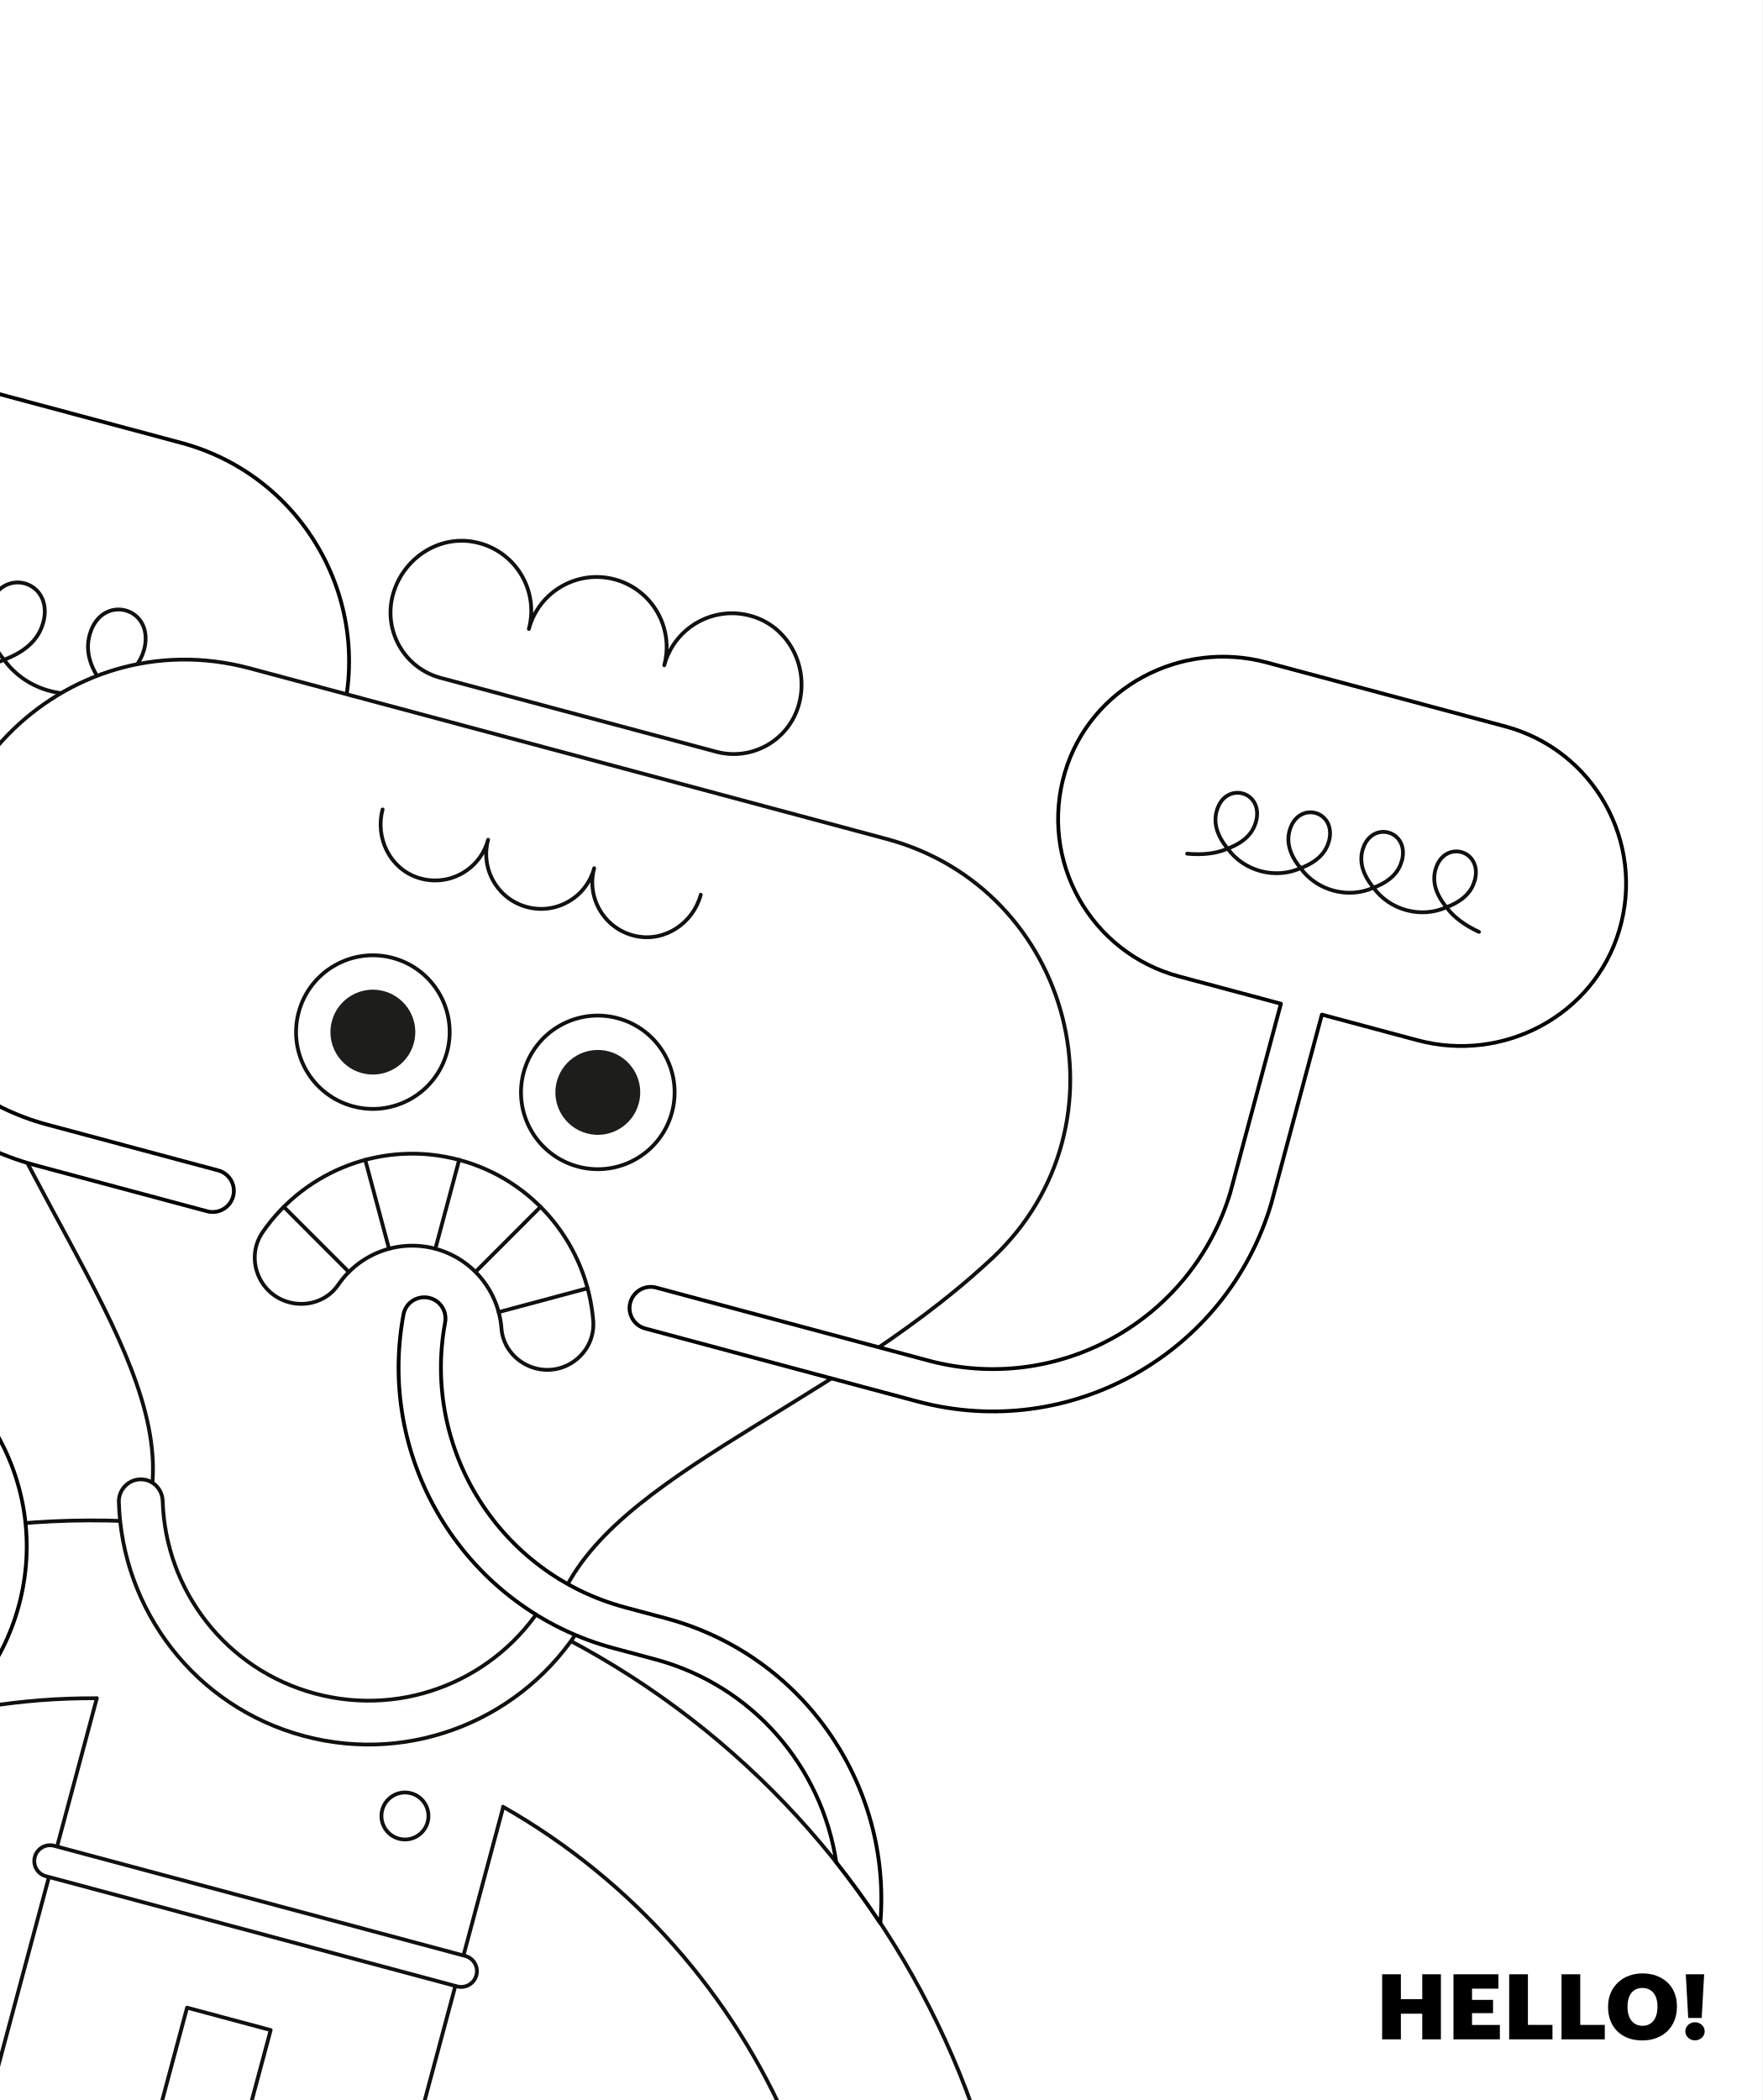
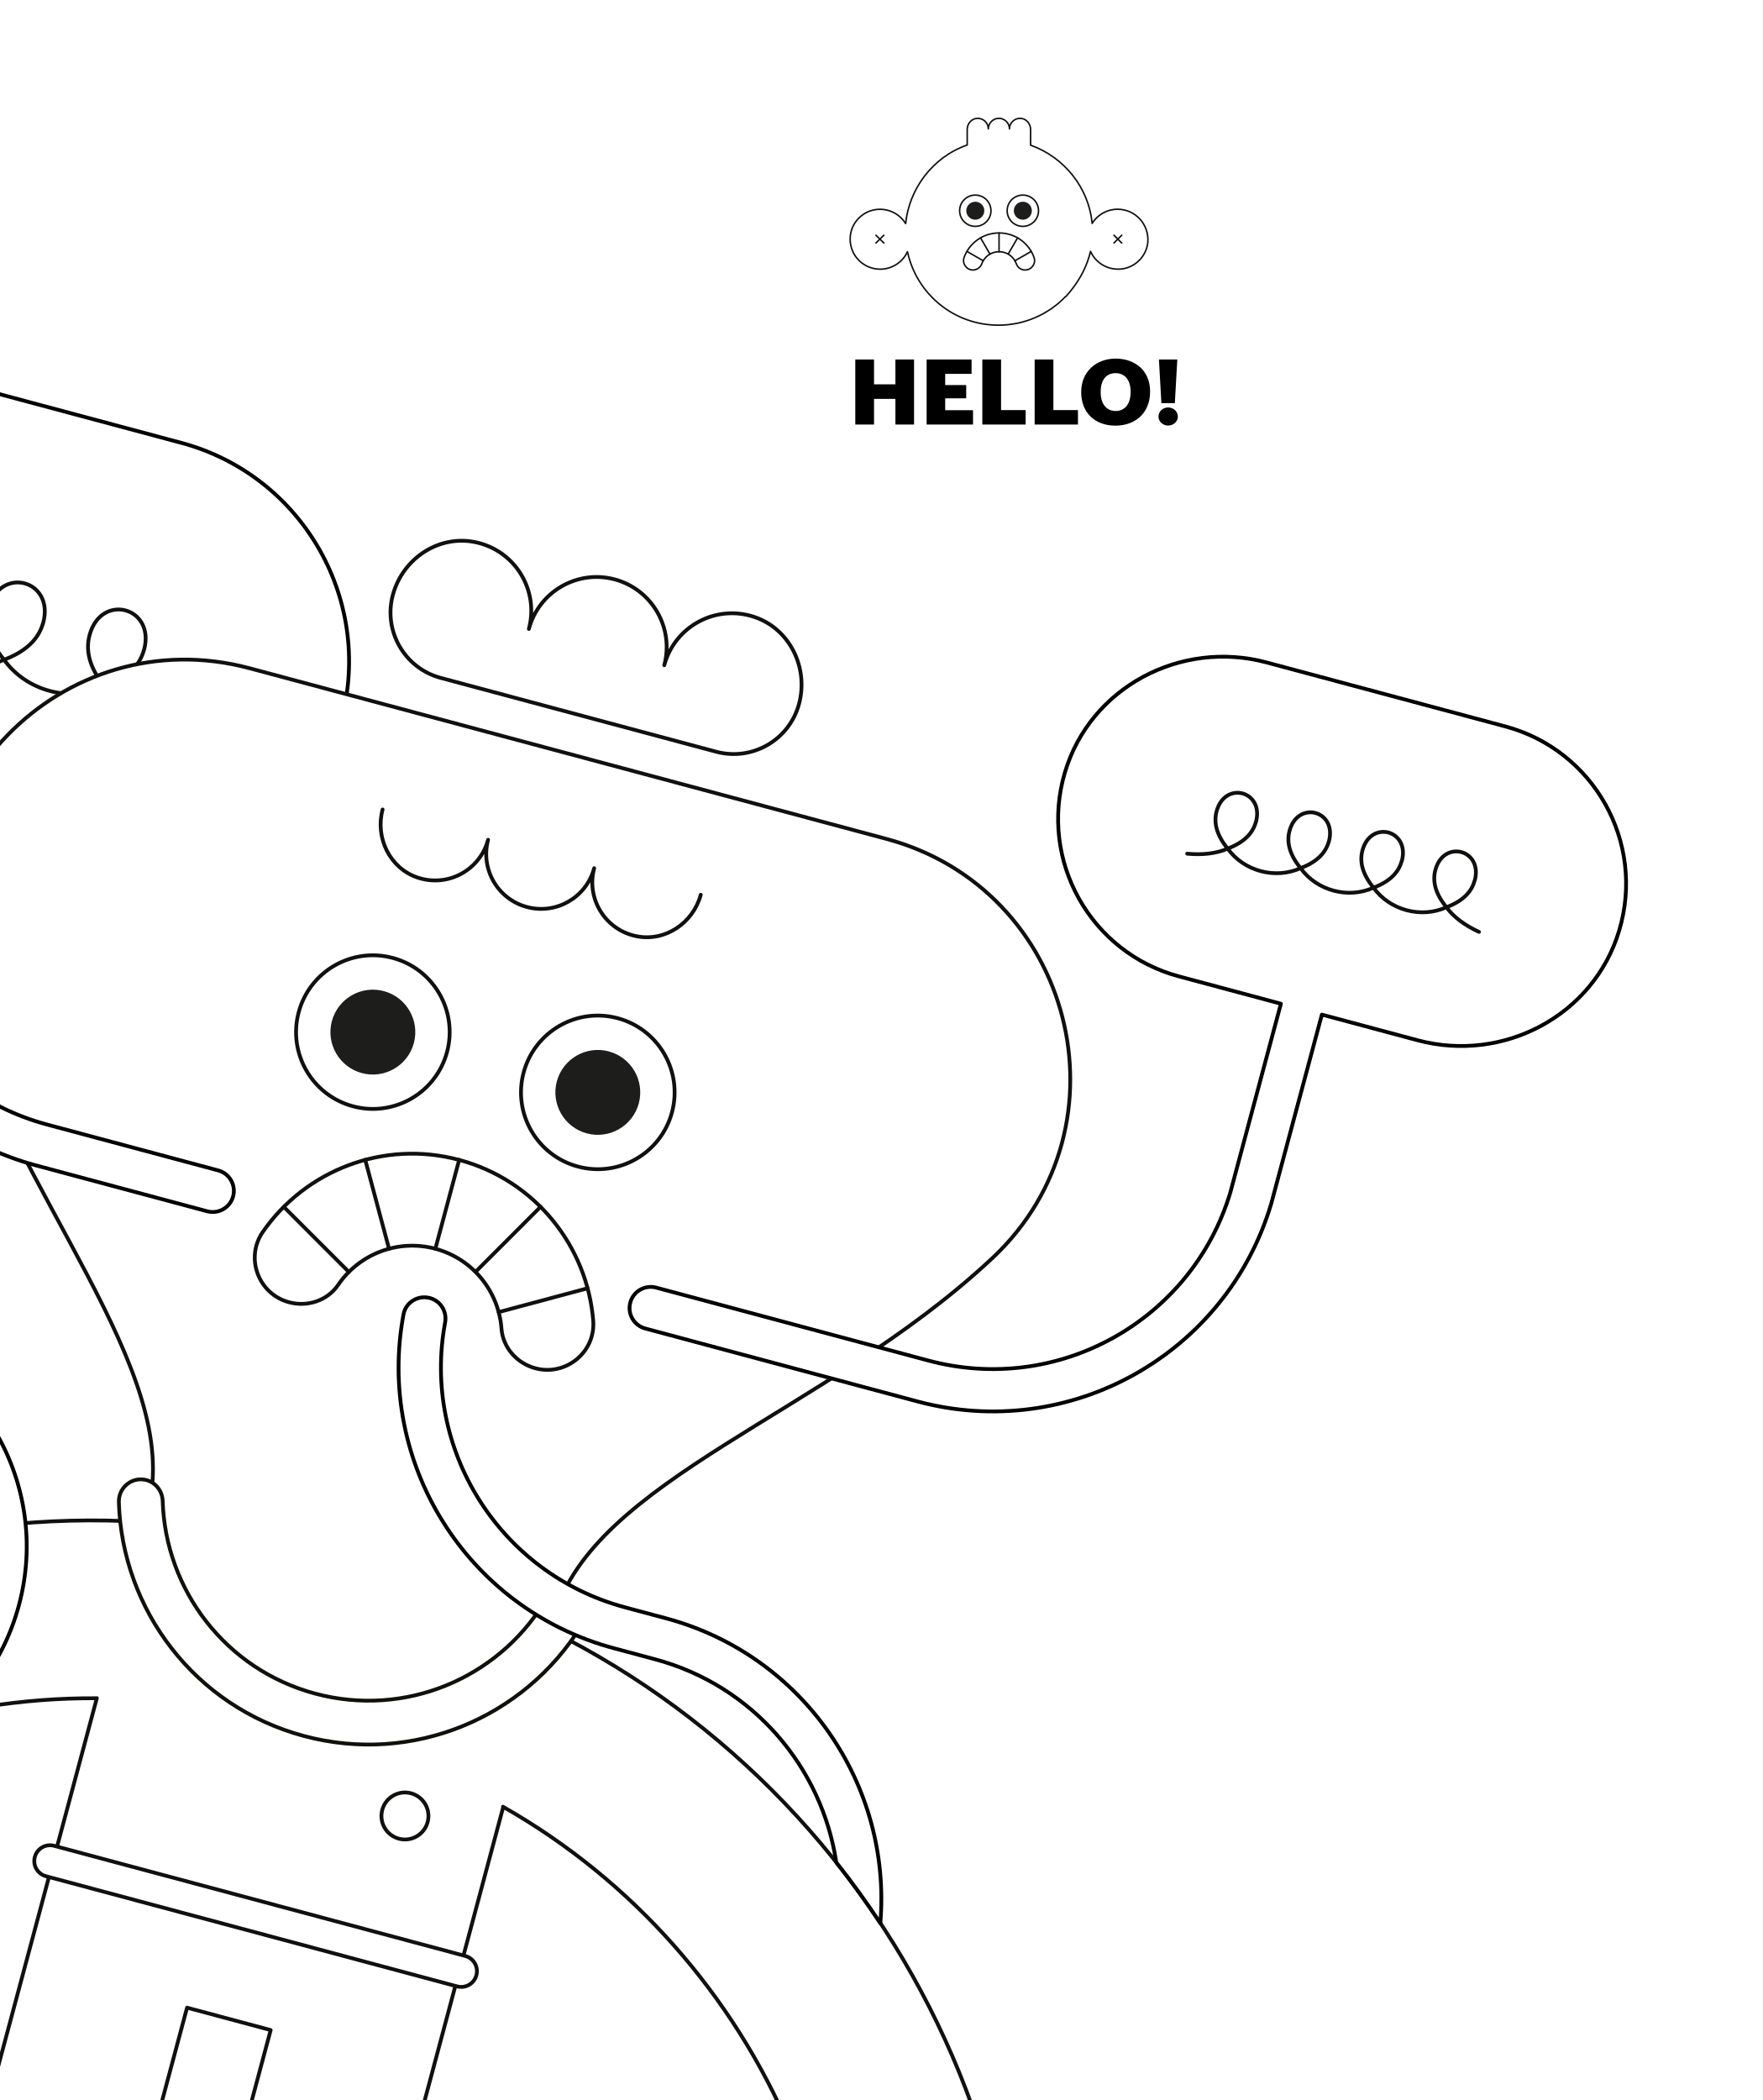
<svg xmlns="http://www.w3.org/2000/svg" width="465" height="554" viewBox="0 0 465 554" fill="none">
  <g clip-path="url(#clip0)">
    <rect width="465" height="554" fill="white" />
    <path d="M-34.337 218.523L15.689 231.928C47.134 240.354 80.327 222.824 89.596 191.606C99.221 159.226 80.223 125.507 47.811 116.822L-142.624 65.795C-174.068 57.37 -207.262 74.899 -216.546 106.091C-226.191 138.465 -207.172 172.19 -174.761 180.875C-147.885 188.076 -95.595 202.088 -45.136 215.608" fill="white" />
    <path d="M-34.337 218.523L15.689 231.928C47.134 240.354 80.327 222.824 89.596 191.606C99.221 159.226 80.223 125.507 47.811 116.822L-142.624 65.795C-174.068 57.37 -207.262 74.899 -216.546 106.091C-226.191 138.465 -207.172 172.19 -174.761 180.875C-147.885 188.076 -95.595 202.088 -45.136 215.608" stroke="black" stroke-miterlimit="10" stroke-linecap="round" stroke-linejoin="round" />
    <path d="M39.544 190.149C34.57 187.89 30.322 184.811 27.695 181.196L27.675 181.19L27.695 181.196C23.299 175.871 22.621 171.322 23.63 167.556C26.646 156.3 41.042 160.113 38.015 171.411L37.994 171.405C36.985 175.171 34.129 178.751 27.654 181.185L27.675 181.19L27.654 181.185C18.442 185.355 6.98 182.284 1.087 174.066L1.067 174.06L1.087 174.066C-3.309 168.741 -3.987 164.193 -2.978 160.427C0.038 149.17 14.434 152.983 11.406 164.281L11.386 164.276C10.377 168.041 7.521 171.621 1.046 174.055L1.067 174.06L1.046 174.055C-8.166 178.225 -19.628 175.154 -25.521 166.936L-25.542 166.931L-25.521 166.936C-29.917 161.612 -30.595 157.063 -29.586 153.297C-26.57 142.041 -12.175 145.854 -15.202 157.151L-15.222 157.146C-16.231 160.912 -19.087 164.492 -25.562 166.925L-25.542 166.931L-25.562 166.925C-34.774 171.096 -46.237 168.024 -52.129 159.807L-52.15 159.801L-52.129 159.807C-56.526 154.482 -57.203 149.933 -56.194 146.167C-53.178 134.911 -38.783 138.724 -41.81 150.022L-41.831 150.016C-42.84 153.782 -45.696 157.362 -52.171 159.796L-52.15 159.801L-52.171 159.796C-53.196 160.249 -54.267 160.623 -55.43 160.929C-62.879 162.882 -71.007 160.703 -76.502 155.283C-77.336 154.442 -78.096 153.577 -78.758 152.671L-78.779 152.666L-78.758 152.671C-83.154 147.347 -83.832 142.798 -82.823 139.032C-79.807 127.776 -65.412 131.589 -68.439 142.887L-68.459 142.881C-69.468 146.647 -72.324 150.227 -78.799 152.66L-78.779 152.666L-78.799 152.66C-88.011 156.831 -99.474 153.76 -105.366 145.542L-105.387 145.536L-105.366 145.542C-109.763 140.217 -110.441 135.668 -109.432 131.903C-106.415 120.646 -92.02 124.459 -95.047 135.757L-95.068 135.751C-96.077 139.517 -98.933 143.097 -105.408 145.531L-105.387 145.536L-105.408 145.531C-114.62 149.701 -126.082 146.63 -131.975 138.412L-131.995 138.407L-131.975 138.412C-136.371 133.088 -137.049 128.539 -136.04 124.773C-133.024 113.516 -118.628 117.33 -121.655 128.627L-121.676 128.622C-122.685 132.388 -125.541 135.967 -132.016 138.401L-131.995 138.407L-132.016 138.401C-141.228 142.572 -152.69 139.5 -158.583 131.282L-158.604 131.277L-158.583 131.282C-162.979 125.958 -163.657 121.409 -162.648 117.643C-159.632 106.387 -145.236 110.2 -148.263 121.498L-148.284 121.492C-149.293 125.258 -152.149 128.838 -158.624 131.271L-158.604 131.277L-158.624 131.271C-162.691 133.115 -167.925 133.632 -173.363 133.101" fill="white" />
    <path d="M39.544 190.149C34.57 187.89 30.322 184.811 27.695 181.196L27.675 181.19L27.695 181.196C23.299 175.871 22.621 171.322 23.63 167.556C26.646 156.3 41.042 160.113 38.015 171.411L37.994 171.405C36.985 175.171 34.129 178.751 27.654 181.185L27.675 181.19L27.654 181.185C18.442 185.355 6.98 182.284 1.087 174.066L1.067 174.06L1.087 174.066C-3.309 168.741 -3.987 164.193 -2.978 160.427C0.038 149.17 14.434 152.983 11.406 164.281L11.386 164.276C10.377 168.041 7.521 171.621 1.046 174.055L1.067 174.06L1.046 174.055C-8.166 178.225 -19.628 175.154 -25.521 166.936L-25.542 166.931L-25.521 166.936C-29.917 161.612 -30.595 157.063 -29.586 153.297C-26.57 142.041 -12.175 145.854 -15.202 157.151L-15.222 157.146C-16.231 160.912 -19.087 164.492 -25.562 166.925L-25.542 166.931L-25.562 166.925C-34.774 171.096 -46.237 168.024 -52.129 159.807L-52.15 159.801L-52.129 159.807C-56.526 154.482 -57.203 149.933 -56.194 146.167C-53.178 134.911 -38.783 138.724 -41.81 150.022L-41.831 150.016C-42.84 153.782 -45.696 157.362 -52.171 159.796L-52.15 159.801L-52.171 159.796C-53.196 160.249 -54.267 160.623 -55.43 160.929C-62.879 162.882 -71.007 160.703 -76.502 155.283C-77.336 154.442 -78.096 153.577 -78.758 152.671L-78.779 152.666L-78.758 152.671C-83.154 147.347 -83.832 142.798 -82.823 139.032C-79.807 127.776 -65.412 131.589 -68.439 142.887L-68.459 142.881C-69.468 146.647 -72.324 150.227 -78.799 152.66L-78.779 152.666L-78.799 152.66C-88.011 156.831 -99.474 153.76 -105.366 145.542L-105.387 145.536L-105.366 145.542C-109.763 140.217 -110.441 135.668 -109.432 131.903C-106.415 120.646 -92.02 124.459 -95.047 135.757L-95.068 135.751C-96.077 139.517 -98.933 143.097 -105.408 145.531L-105.387 145.536L-105.408 145.531C-114.62 149.701 -126.082 146.63 -131.975 138.412L-131.995 138.407L-131.975 138.412C-136.371 133.088 -137.049 128.539 -136.04 124.773C-133.024 113.516 -118.628 117.33 -121.655 128.627L-121.676 128.622C-122.685 132.388 -125.541 135.967 -132.016 138.401L-131.995 138.407L-132.016 138.401C-141.228 142.572 -152.69 139.5 -158.583 131.282L-158.604 131.277L-158.583 131.282C-162.979 125.958 -163.657 121.409 -162.648 117.643C-159.632 106.387 -145.236 110.2 -148.263 121.498L-148.284 121.492C-149.293 125.258 -152.149 128.838 -158.624 131.271L-158.604 131.277L-158.624 131.271C-162.691 133.115 -167.925 133.632 -173.363 133.101" stroke="#12100E" stroke-miterlimit="10" stroke-linecap="round" stroke-linejoin="round" />
    <path d="M145.185 430.128C238.991 476.879 290.144 584.611 261.961 689.788L243.159 759.962L197.844 747.82L216.647 677.646C238.086 597.636 201.51 515.757 132.702 476.631L132.768 476.715C132.768 476.715 31.497 854.993 32.362 851.763L-10.256 840.343L71.412 535.552L49.352 529.641L-32.316 834.432L-74.935 823.012C-75.839 826.387 25.553 447.986 25.553 447.986L25.501 448.017C-53.631 447.502 -126.261 500.098 -147.705 580.129L-166.508 650.302L-211.761 638.177L-192.958 568.003C-164.776 462.826 -66.61 395.104 38.004 401.52L38.056 401.49L38.138 401.512L39.131 397.807C48.243 361.496 4.391 316.155 -13.263 259.394C-13.405 258.937 -13.542 258.459 -13.684 258.002C-28.391 209.089 16.537 163.075 65.885 176.298L233.828 221.298C283.134 234.51 299.089 296.792 261.943 331.79C261.585 332.135 261.208 332.475 260.83 332.815C217.186 373.129 156.539 390.47 146.248 426.487L145.256 430.192" fill="white" />
    <path d="M145.185 430.128C238.991 476.879 290.144 584.611 261.961 689.788L243.159 759.962L197.844 747.82L216.647 677.646C238.086 597.636 201.51 515.757 132.702 476.631L132.768 476.715C132.768 476.715 31.497 854.993 32.362 851.763L-10.256 840.343L71.412 535.552L49.352 529.641L-32.316 834.432L-74.935 823.012C-75.839 826.387 25.553 447.986 25.553 447.986L25.501 448.017C-53.631 447.502 -126.261 500.098 -147.705 580.129L-166.508 650.302L-211.761 638.177L-192.958 568.003C-164.776 462.826 -66.61 395.104 38.004 401.52L38.056 401.49L38.138 401.512L39.131 397.807C48.243 361.496 4.391 316.155 -13.263 259.394C-13.405 258.937 -13.542 258.459 -13.684 258.002C-28.391 209.089 16.537 163.075 65.885 176.298L233.828 221.298C283.134 234.51 299.089 296.792 261.943 331.79C261.585 332.135 261.208 332.475 260.83 332.815C217.186 373.129 156.539 390.47 146.248 426.487L145.256 430.192" stroke="#12100E" stroke-miterlimit="10" stroke-linecap="round" stroke-linejoin="round" />
    <path d="M210.815 185.687C213.363 176.179 208.409 165.941 199.087 162.782C188.856 159.313 178.002 165.249 175.256 175.497C177.898 165.64 172.037 155.49 162.18 152.848C152.323 150.207 142.173 156.067 139.532 165.925C142.283 155.656 135.846 145.108 125.251 142.997C115.599 141.073 106.189 147.462 103.642 156.97C101.089 166.497 106.738 176.282 116.266 178.835L188.95 198.311C198.478 200.864 208.262 195.215 210.815 185.687Z" fill="white" stroke="#12100E" stroke-miterlimit="10" stroke-linecap="round" stroke-linejoin="round" />
    <path d="M150.844 420.617C148.136 419.362 144.992 420.394 143.43 422.931C131.143 442.776 106.881 453.148 83.174 446.796C59.468 440.444 43.637 419.351 42.924 396.001C42.84 393.023 40.612 390.551 37.661 390.29C34.193 389.978 31.257 392.786 31.359 396.276C32.189 424.621 51.391 450.256 80.18 457.97C108.97 465.684 138.416 453.084 153.308 428.953C155.141 425.981 154.002 422.081 150.844 420.617Z" fill="white" stroke="#12100B" stroke-miterlimit="10" stroke-linecap="round" stroke-linejoin="round" />
    <path d="M12.127 494.964L120.598 524.029C122.82 524.624 125.09 523.314 125.686 521.091C126.281 518.869 124.971 516.599 122.748 516.003L14.278 486.939C12.056 486.343 9.785 487.654 9.19 489.876C8.594 492.099 9.905 494.369 12.127 494.964Z" fill="white" stroke="#12100E" stroke-miterlimit="10" stroke-linecap="round" stroke-linejoin="round" />
    <path d="M105.234 485.063C108.541 485.949 111.941 483.986 112.827 480.679C113.713 477.371 111.75 473.972 108.443 473.086C105.136 472.2 101.736 474.162 100.85 477.47C99.964 480.777 101.927 484.176 105.234 485.063Z" fill="white" stroke="#12100E" stroke-miterlimit="10" stroke-linecap="round" stroke-linejoin="round" />
    <path d="M93.129 291.85C103.938 294.746 115.048 288.332 117.944 277.524C120.84 266.715 114.426 255.606 103.617 252.71C92.809 249.814 81.699 256.228 78.803 267.036C75.907 277.845 82.321 288.954 93.129 291.85Z" fill="white" stroke="#12100E" stroke-miterlimit="10" stroke-linecap="round" stroke-linejoin="round" />
    <path d="M95.605 282.61C101.31 284.139 107.175 280.753 108.704 275.048C110.232 269.342 106.846 263.478 101.141 261.949C95.436 260.42 89.571 263.806 88.043 269.512C86.514 275.217 89.9 281.081 95.605 282.61Z" fill="#1D1D1B" stroke="#1D1D1B" stroke-miterlimit="10" />
    <path d="M152.479 307.752C163.287 310.649 174.397 304.234 177.293 293.426C180.189 282.618 173.775 271.508 162.966 268.612C152.158 265.716 141.048 272.13 138.152 282.938C135.256 293.747 141.67 304.856 152.479 307.752Z" fill="white" stroke="#12100E" stroke-miterlimit="10" stroke-linecap="round" stroke-linejoin="round" />
    <path d="M154.955 298.513C160.66 300.041 166.524 296.656 168.053 290.95C169.582 285.245 166.196 279.38 160.491 277.852C154.785 276.323 148.921 279.709 147.392 285.414C145.863 291.12 149.249 296.984 154.955 298.513Z" fill="#1D1D1B" stroke="#1D1D1B" stroke-miterlimit="10" />
    <path d="M141.242 360.962C136.385 359.66 132.688 355.516 132.307 350.517C131.587 340.774 124.823 332.102 114.863 329.433C104.903 326.765 94.71 330.893 89.215 338.971C86.38 343.13 81.111 344.85 76.254 343.548C68.188 341.387 64.586 331.864 69.337 324.998C80.528 308.83 101.059 300.613 121.144 305.994C141.229 311.376 154.9 328.758 156.508 348.356C157.19 356.677 149.309 363.123 141.242 360.962Z" fill="white" stroke="#12100E" stroke-miterlimit="10" stroke-linecap="round" stroke-linejoin="round" />
    <path d="M131.558 346.149L155.012 339.862" stroke="#12100E" stroke-miterlimit="10" stroke-linecap="round" stroke-linejoin="round" />
    <path d="M125.684 335.311L142.62 318.367" stroke="#12100E" stroke-miterlimit="10" stroke-linecap="round" stroke-linejoin="round" />
    <path d="M102.641 329.446L96.359 305.971" stroke="#12100E" stroke-miterlimit="10" stroke-linecap="round" stroke-linejoin="round" />
    <path d="M92.048 335.562L74.879 318.39" stroke="#12100E" stroke-miterlimit="10" stroke-linecap="round" stroke-linejoin="round" />
    <path d="M114.862 329.434L121.148 305.975" stroke="#12100E" stroke-miterlimit="10" stroke-linecap="round" stroke-linejoin="round" />
    <path d="M113.41 342.433C116.25 343.194 117.985 346.019 117.43 348.914C111.273 382.179 131.649 415.121 164.904 424.031L175.708 426.926C212.112 436.681 235.321 471.065 232.261 507.344C228.617 501.846 224.739 496.484 220.635 491.304C216.874 466.321 198.784 444.689 172.813 437.73L162.009 434.835C123.033 424.392 99.162 385.727 106.465 346.703C107.065 343.556 110.282 341.595 113.41 342.433Z" fill="white" stroke="black" stroke-miterlimit="10" stroke-linecap="round" stroke-linejoin="round" />
    <path d="M-51.966 535.621C-86.229 526.44 -106.818 491.743 -98.805 457.476C-86.108 460.878 -75.448 463.734 -68.164 465.686C-36.287 474.227 -3.535 455.301 5 423.445C13.542 391.568 -5.385 358.817 -37.241 350.281L-228.87 298.934C-260.746 290.393 -293.492 309.299 -302.034 341.175C-310.575 373.052 -291.648 405.804 -259.792 414.339C-232.917 421.541 -160.047 441.066 -109.589 454.586C-119.201 494.822 -95.071 535.651 -54.861 546.425L-54.84 546.431L-4.381 559.951L-1.486 549.147L-51.966 535.621Z" fill="white" stroke="black" stroke-miterlimit="10" stroke-linecap="round" stroke-linejoin="round" />
    <path d="M205.087 555.997C203.355 558.842 201.424 561.522 199.293 564.039C183.418 582.79 157.608 591.777 132.317 585L132.296 584.994L41.091 560.556L38.197 571.36L129.401 595.798L129.422 595.804C158.129 603.496 187.408 593.828 206.089 573.249C207.558 571.636 208.935 569.953 210.262 568.213C208.683 564.063 206.948 560.003 205.087 555.997Z" fill="white" stroke="black" stroke-miterlimit="10" stroke-linecap="round" stroke-linejoin="round" />
    <path d="M-45.141 215.629C-54.753 255.864 -30.623 296.693 9.587 307.467L9.608 307.473L54.675 319.549C57.659 320.348 60.717 318.565 61.511 315.602C62.311 312.618 60.528 309.56 57.565 308.766L12.497 296.69L12.477 296.684C-21.766 287.509 -42.355 252.812 -34.342 218.544" fill="white" />
    <path d="M-45.141 215.629C-54.753 255.864 -30.623 296.693 9.587 307.467L9.608 307.473L54.675 319.549C57.659 320.348 60.717 318.565 61.511 315.602C62.311 312.618 60.528 309.56 57.565 308.766L12.497 296.69L12.477 296.684C-21.766 287.509 -42.355 252.812 -34.342 218.544" stroke="black" stroke-miterlimit="10" stroke-linecap="round" stroke-linejoin="round" />
    <path d="M397.14 191.633L334.148 174.754C311.532 168.694 287.641 181.305 280.964 203.756C274.04 227.044 287.714 251.331 311.029 257.578C328.933 262.375 311.77 257.777 337.946 264.79L324.58 314.673C314.386 348.356 279.207 368.11 244.964 358.935L244.943 358.93L173.124 339.686C170.14 338.886 167.081 340.669 166.287 343.632C165.488 346.616 167.25 349.669 170.234 350.469L242.054 369.713L242.074 369.718C282.285 380.493 323.596 357.198 335.39 317.547L348.756 267.665L374.026 274.436C396.642 280.496 420.534 267.885 427.211 245.435C434.155 222.151 420.476 197.886 397.14 191.633Z" fill="white" stroke="black" stroke-miterlimit="10" stroke-linecap="round" stroke-linejoin="round" />
    <path d="M100.943 213.549C98.947 220.998 102.822 229.007 110.119 231.491C118.125 234.21 126.626 229.562 128.777 221.536C126.709 229.253 131.283 237.206 139.021 239.279C146.738 241.347 154.691 236.773 156.764 229.035C154.614 237.061 159.652 245.337 167.945 246.985C175.501 248.503 182.887 243.49 184.883 236.041" fill="white" />
    <path d="M100.943 213.549C98.947 220.998 102.822 229.007 110.119 231.491C118.125 234.21 126.626 229.562 128.777 221.536C126.709 229.253 131.283 237.206 139.021 239.279C146.738 241.347 154.691 236.773 156.764 229.035C154.614 237.061 159.652 245.337 167.945 246.985C175.501 248.503 182.887 243.49 184.883 236.041" stroke="#12100E" stroke-miterlimit="10" stroke-linecap="round" stroke-linejoin="round" />
    <path d="M313.217 225.212C317.154 225.583 320.918 225.202 323.875 223.877L323.896 223.883L323.875 223.877C328.556 222.132 330.62 219.531 331.348 216.815L331.369 216.82C333.558 208.65 323.154 205.907 320.976 214.035C320.248 216.752 320.736 220.036 323.916 223.888L323.896 223.883L323.916 223.888C328.194 229.821 336.466 232.037 343.116 229.033L343.137 229.038L343.116 229.033C347.797 227.287 349.861 224.687 350.589 221.97L350.61 221.976C352.799 213.806 342.395 211.063 340.217 219.191C339.49 221.907 339.977 225.192 343.157 229.044L343.137 229.038L343.157 229.044C347.435 234.976 355.708 237.193 362.357 234.189L362.378 234.194L362.357 234.189C367.038 232.443 369.102 229.842 369.83 227.126L369.851 227.131C372.04 218.962 361.636 216.218 359.458 224.347C358.731 227.063 359.218 230.348 362.399 234.2L362.378 234.194L362.399 234.2C366.676 240.132 374.949 242.349 381.598 239.344L381.619 239.35L381.598 239.344C386.279 237.599 388.343 234.998 389.071 232.281L389.092 232.287C391.281 224.117 380.878 221.374 378.7 229.502C377.972 232.219 378.459 235.503 381.64 239.355L381.619 239.35L381.64 239.355C383.518 241.976 386.607 244.193 390.202 245.84" fill="white" />
    <path d="M313.217 225.212C317.154 225.583 320.918 225.202 323.875 223.877L323.896 223.883L323.875 223.877C328.556 222.132 330.62 219.531 331.348 216.815L331.369 216.82C333.558 208.65 323.154 205.907 320.976 214.035C320.248 216.752 320.736 220.036 323.916 223.888L323.896 223.883L323.916 223.888C328.194 229.821 336.466 232.037 343.116 229.033L343.137 229.038L343.116 229.033C347.797 227.287 349.861 224.687 350.589 221.97L350.61 221.976C352.799 213.806 342.395 211.063 340.217 219.191C339.49 221.907 339.977 225.192 343.157 229.044L343.137 229.038L343.157 229.044C347.435 234.976 355.708 237.193 362.357 234.189L362.378 234.194L362.357 234.189C367.038 232.443 369.102 229.842 369.83 227.126L369.851 227.131C372.04 218.962 361.636 216.218 359.458 224.347C358.731 227.063 359.218 230.348 362.399 234.2L362.378 234.194L362.399 234.2C366.676 240.132 374.949 242.349 381.598 239.344L381.619 239.35L381.598 239.344C386.279 237.599 388.343 234.998 389.071 232.281L389.092 232.287C391.281 224.117 380.878 221.374 378.7 229.502C377.972 232.219 378.459 235.503 381.64 239.355L381.619 239.35L381.64 239.355C383.518 241.976 386.607 244.193 390.202 245.84" stroke="#12100E" stroke-miterlimit="10" stroke-linecap="round" stroke-linejoin="round" />
-     <path d="M364.656 538H369.6V531.232H375.24V538H380.16V520.84H375.24V527.392H369.6V520.84H364.656V538ZM383.476 538H395.716V534.208H388.372V531.088H393.916V527.584H388.372V524.632H395.332V520.84H383.476V538ZM398.172 538H409.596V534.184H403.116V520.84H398.172V538ZM411.976 538H423.4V534.184H416.92V520.84H411.976V538ZM433.356 534.424C430.98 534.424 429.396 532.624 429.396 529.504V529.312C429.396 526.192 430.908 524.44 433.332 524.44C435.756 524.44 437.292 526.24 437.292 529.288V529.48C437.292 532.552 435.78 534.424 433.356 534.424ZM433.26 538.288C438.804 538.288 442.428 534.688 442.428 529.408V529.216C442.428 523.888 438.564 520.6 433.332 520.6C428.196 520.6 424.26 524.104 424.26 529.336V529.528C424.26 534.688 427.716 538.288 433.26 538.288ZM447.188 538.264C448.604 538.264 449.756 537.208 449.756 535.888C449.756 534.568 448.604 533.488 447.188 533.488C445.772 533.488 444.644 534.568 444.644 535.888C444.644 537.208 445.772 538.264 447.188 538.264ZM445.412 532.36H448.964L449.612 520.84H444.764L445.412 532.36Z" fill="black" />
+     <path d="M225.656 112H230.6V105.232H236.24V112H241.16V94.84H236.24V101.392H230.6V94.84H225.656V112ZM244.476 112H256.716V108.208H249.372V105.088H254.916V101.584H249.372V98.632H256.332V94.84H244.476V112ZM259.172 112H270.596V108.184H264.116V94.84H259.172V112ZM272.976 112H284.4V108.184H277.92V94.84H272.976V112ZM294.356 108.424C291.98 108.424 290.396 106.624 290.396 103.504V103.312C290.396 100.192 291.908 98.44 294.332 98.44C296.756 98.44 298.292 100.24 298.292 103.288V103.48C298.292 106.552 296.78 108.424 294.356 108.424ZM294.26 112.288C299.804 112.288 303.428 108.688 303.428 103.408V103.216C303.428 97.888 299.564 94.6 294.332 94.6C289.196 94.6 285.26 98.104 285.26 103.336V103.528C285.26 108.688 288.716 112.288 294.26 112.288ZM308.188 112.264C309.604 112.264 310.756 111.208 310.756 109.888C310.756 108.568 309.604 107.488 308.188 107.488C306.772 107.488 305.644 108.568 305.644 109.888C305.644 111.208 306.772 112.264 308.188 112.264ZM306.412 106.36H309.964L310.612 94.84H305.764L306.412 106.36Z" fill="black" />
+     <g clip-path="url(#clip1)">
+       <path d="M294.856 55.198C292.025 55.198 289.543 56.675 288.149 58.934C287.278 49.681 280.92 41.514 271.905 38.299V34.128C271.905 32.608 270.729 31.261 269.205 31.217C267.637 31.174 266.33 32.434 266.33 33.998C266.33 32.477 265.068 31.217 263.543 31.217C262.019 31.217 260.756 32.477 260.756 33.998C260.756 32.434 259.45 31.174 257.882 31.217C256.357 31.261 255.182 32.608 255.182 34.128V38.255C245.949 41.47 239.852 49.942 238.937 58.978C237.413 56.545 234.626 54.981 231.49 55.242C227.789 55.546 224.74 58.5 224.348 62.193C223.826 66.972 227.527 71.012 232.231 71.012C235.41 71.012 238.197 69.1 239.416 66.407C239.416 66.45 239.46 66.494 239.46 66.537C241.855 77.528 251.654 85.783 263.413 85.783C270.381 85.783 276.695 82.872 281.138 78.224H281.225C281.66 77.702 282.139 77.181 282.575 76.616C285.231 73.314 286.886 69.839 287.714 66.32C289.064 69.318 292.199 71.316 295.77 70.969C299.429 70.621 302.434 67.667 302.826 64.017C303.261 59.239 299.559 55.198 294.856 55.198Z" fill="white" stroke="#12100E" stroke-width="0.4" stroke-miterlimit="10" stroke-linecap="round" stroke-linejoin="round" />
+       <path d="M257.316 59.716C259.601 59.716 261.453 57.869 261.453 55.589C261.453 53.31 259.601 51.462 257.316 51.462C255.031 51.462 253.179 53.31 253.179 55.589C253.179 57.869 255.031 59.716 257.316 59.716Z" fill="white" stroke="#12100E" stroke-width="0.4" stroke-miterlimit="10" stroke-linecap="round" stroke-linejoin="round" />
+       <path d="M257.316 57.761C258.519 57.761 259.494 56.789 259.494 55.589C259.494 54.389 258.519 53.417 257.316 53.417C256.114 53.417 255.139 54.389 255.139 55.589C255.139 56.789 256.114 57.761 257.316 57.761Z" fill="#1D1D1B" stroke="#1D1D1B" stroke-width="0.4" stroke-miterlimit="10" />
+       <path d="M269.858 59.716C272.143 59.716 273.996 57.869 273.996 55.589C273.996 53.31 272.143 51.462 269.858 51.462C267.574 51.462 265.721 53.31 265.721 55.589C265.721 57.869 267.574 59.716 269.858 59.716Z" fill="white" stroke="#12100E" stroke-width="0.4" stroke-miterlimit="10" stroke-linecap="round" stroke-linejoin="round" />
+       <path d="M269.859 57.761C271.061 57.761 272.036 56.789 272.036 55.589C272.036 54.389 271.061 53.417 269.859 53.417C268.656 53.417 267.681 54.389 267.681 55.589C267.681 56.789 268.656 57.761 269.859 57.761Z" fill="#1D1D1B" stroke="#1D1D1B" stroke-width="0.4" stroke-miterlimit="10" />
+       <path d="M270.468 71.229C269.423 71.229 268.508 70.621 268.16 69.622C267.506 67.754 265.721 66.407 263.587 66.407C261.453 66.407 259.667 67.754 259.014 69.622C258.666 70.577 257.708 71.229 256.706 71.229C255.007 71.229 253.788 69.535 254.354 67.927C255.704 64.148 259.319 61.454 263.587 61.454C267.855 61.454 271.469 64.148 272.819 67.927C273.386 69.535 272.166 71.229 270.468 71.229Z" fill="white" stroke="#12100E" stroke-width="0.4" stroke-miterlimit="10" stroke-linecap="round" stroke-linejoin="round" />
+       <path d="M267.768 68.796L272.079 66.32" stroke="#12100E" stroke-width="0.4" stroke-miterlimit="10" stroke-linecap="round" stroke-linejoin="round" />
+       <path d="M266.026 66.972L268.465 62.757" stroke="#12100E" stroke-width="0.4" stroke-miterlimit="10" stroke-linecap="round" stroke-linejoin="round" />
+       <path d="M263.587 66.407V61.454" stroke="#12100E" stroke-width="0.4" stroke-miterlimit="10" stroke-linecap="round" stroke-linejoin="round" />
+       <path d="M261.191 67.058L258.709 62.757" stroke="#12100E" stroke-width="0.4" stroke-miterlimit="10" stroke-linecap="round" stroke-linejoin="round" />
+       <path d="M259.406 68.796L255.095 66.32" stroke="#12100E" stroke-width="0.4" stroke-miterlimit="10" stroke-linecap="round" stroke-linejoin="round" />
+       <path d="M231.099 62.062L233.189 64.104" stroke="#12100B" stroke-width="0.4" stroke-miterlimit="10" stroke-linecap="round" stroke-linejoin="round" />
+       <path d="M233.189 62.062L231.099 64.104" stroke="#12100B" stroke-width="0.4" stroke-miterlimit="10" stroke-linecap="round" stroke-linejoin="round" />
+       <path d="M293.898 62.062L295.945 64.104" stroke="#12100B" stroke-width="0.4" stroke-miterlimit="10" stroke-linecap="round" stroke-linejoin="round" />
+       <path d="M295.945 62.062L293.898 64.104" stroke="#12100B" stroke-width="0.4" stroke-miterlimit="10" stroke-linecap="round" stroke-linejoin="round" />
+     </g>
  </g>
  <defs>
    <clipPath id="clip0">
      <rect width="465" height="554" fill="white" />
    </clipPath>
+     <clipPath id="clip1">
+       <rect width="79" height="55" fill="white" transform="translate(224 31)" />
+     </clipPath>
  </defs>
</svg>
